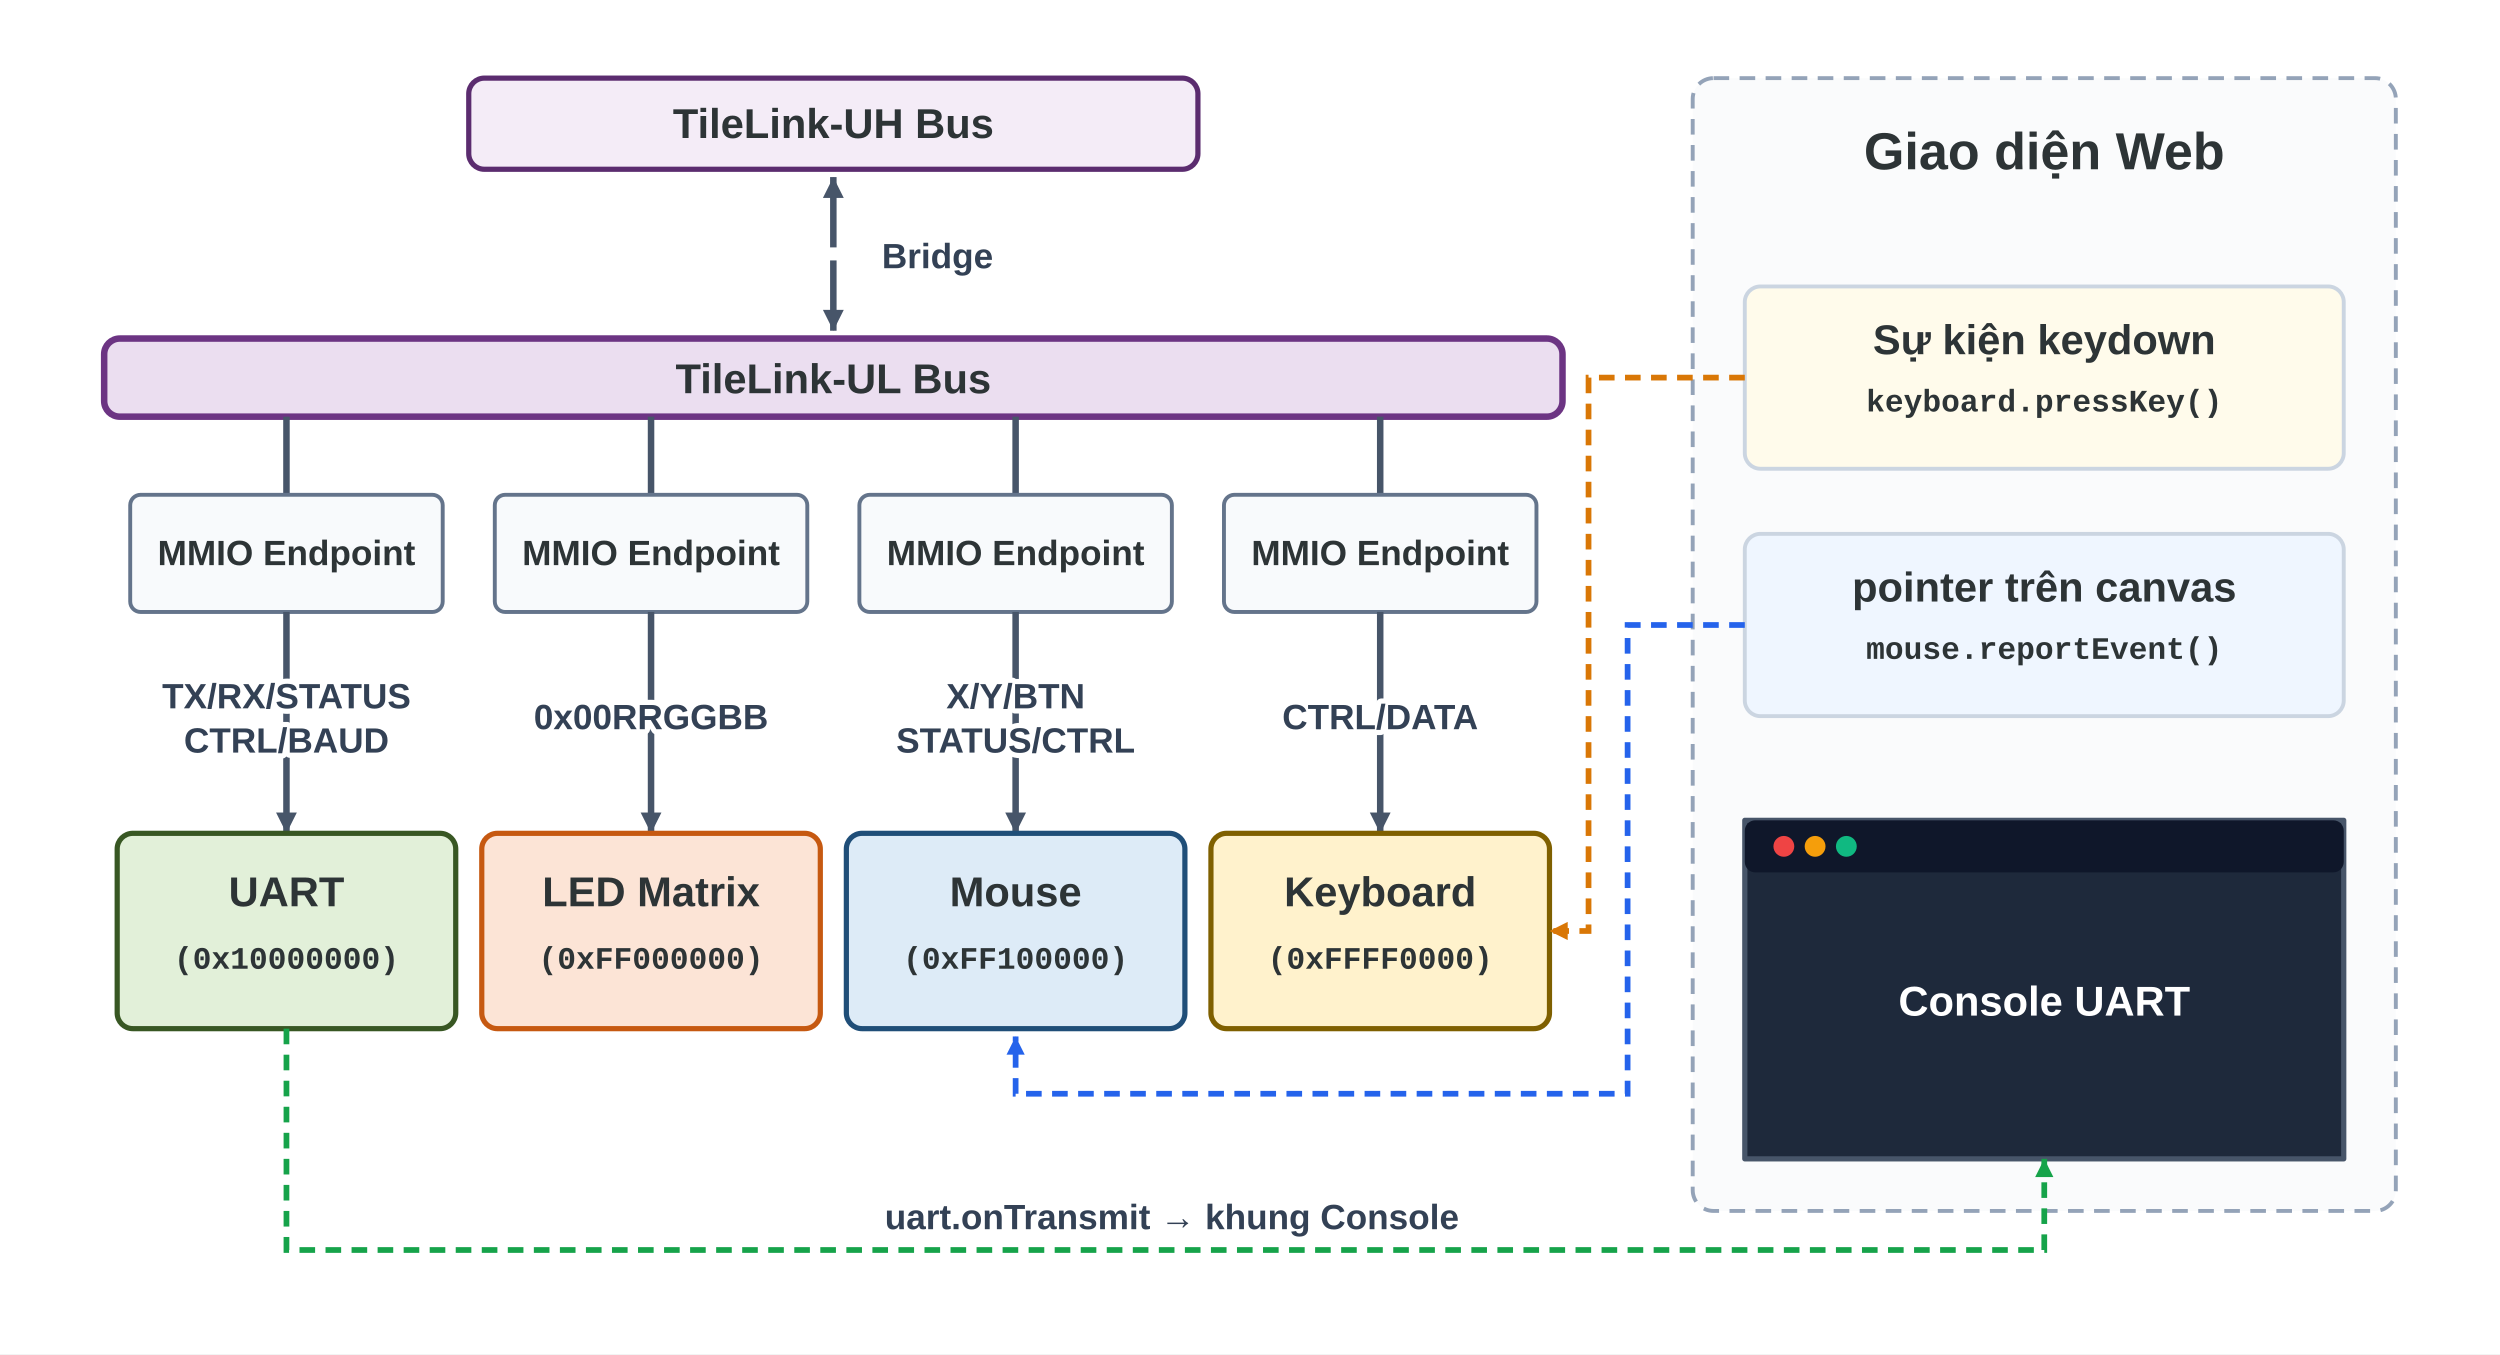
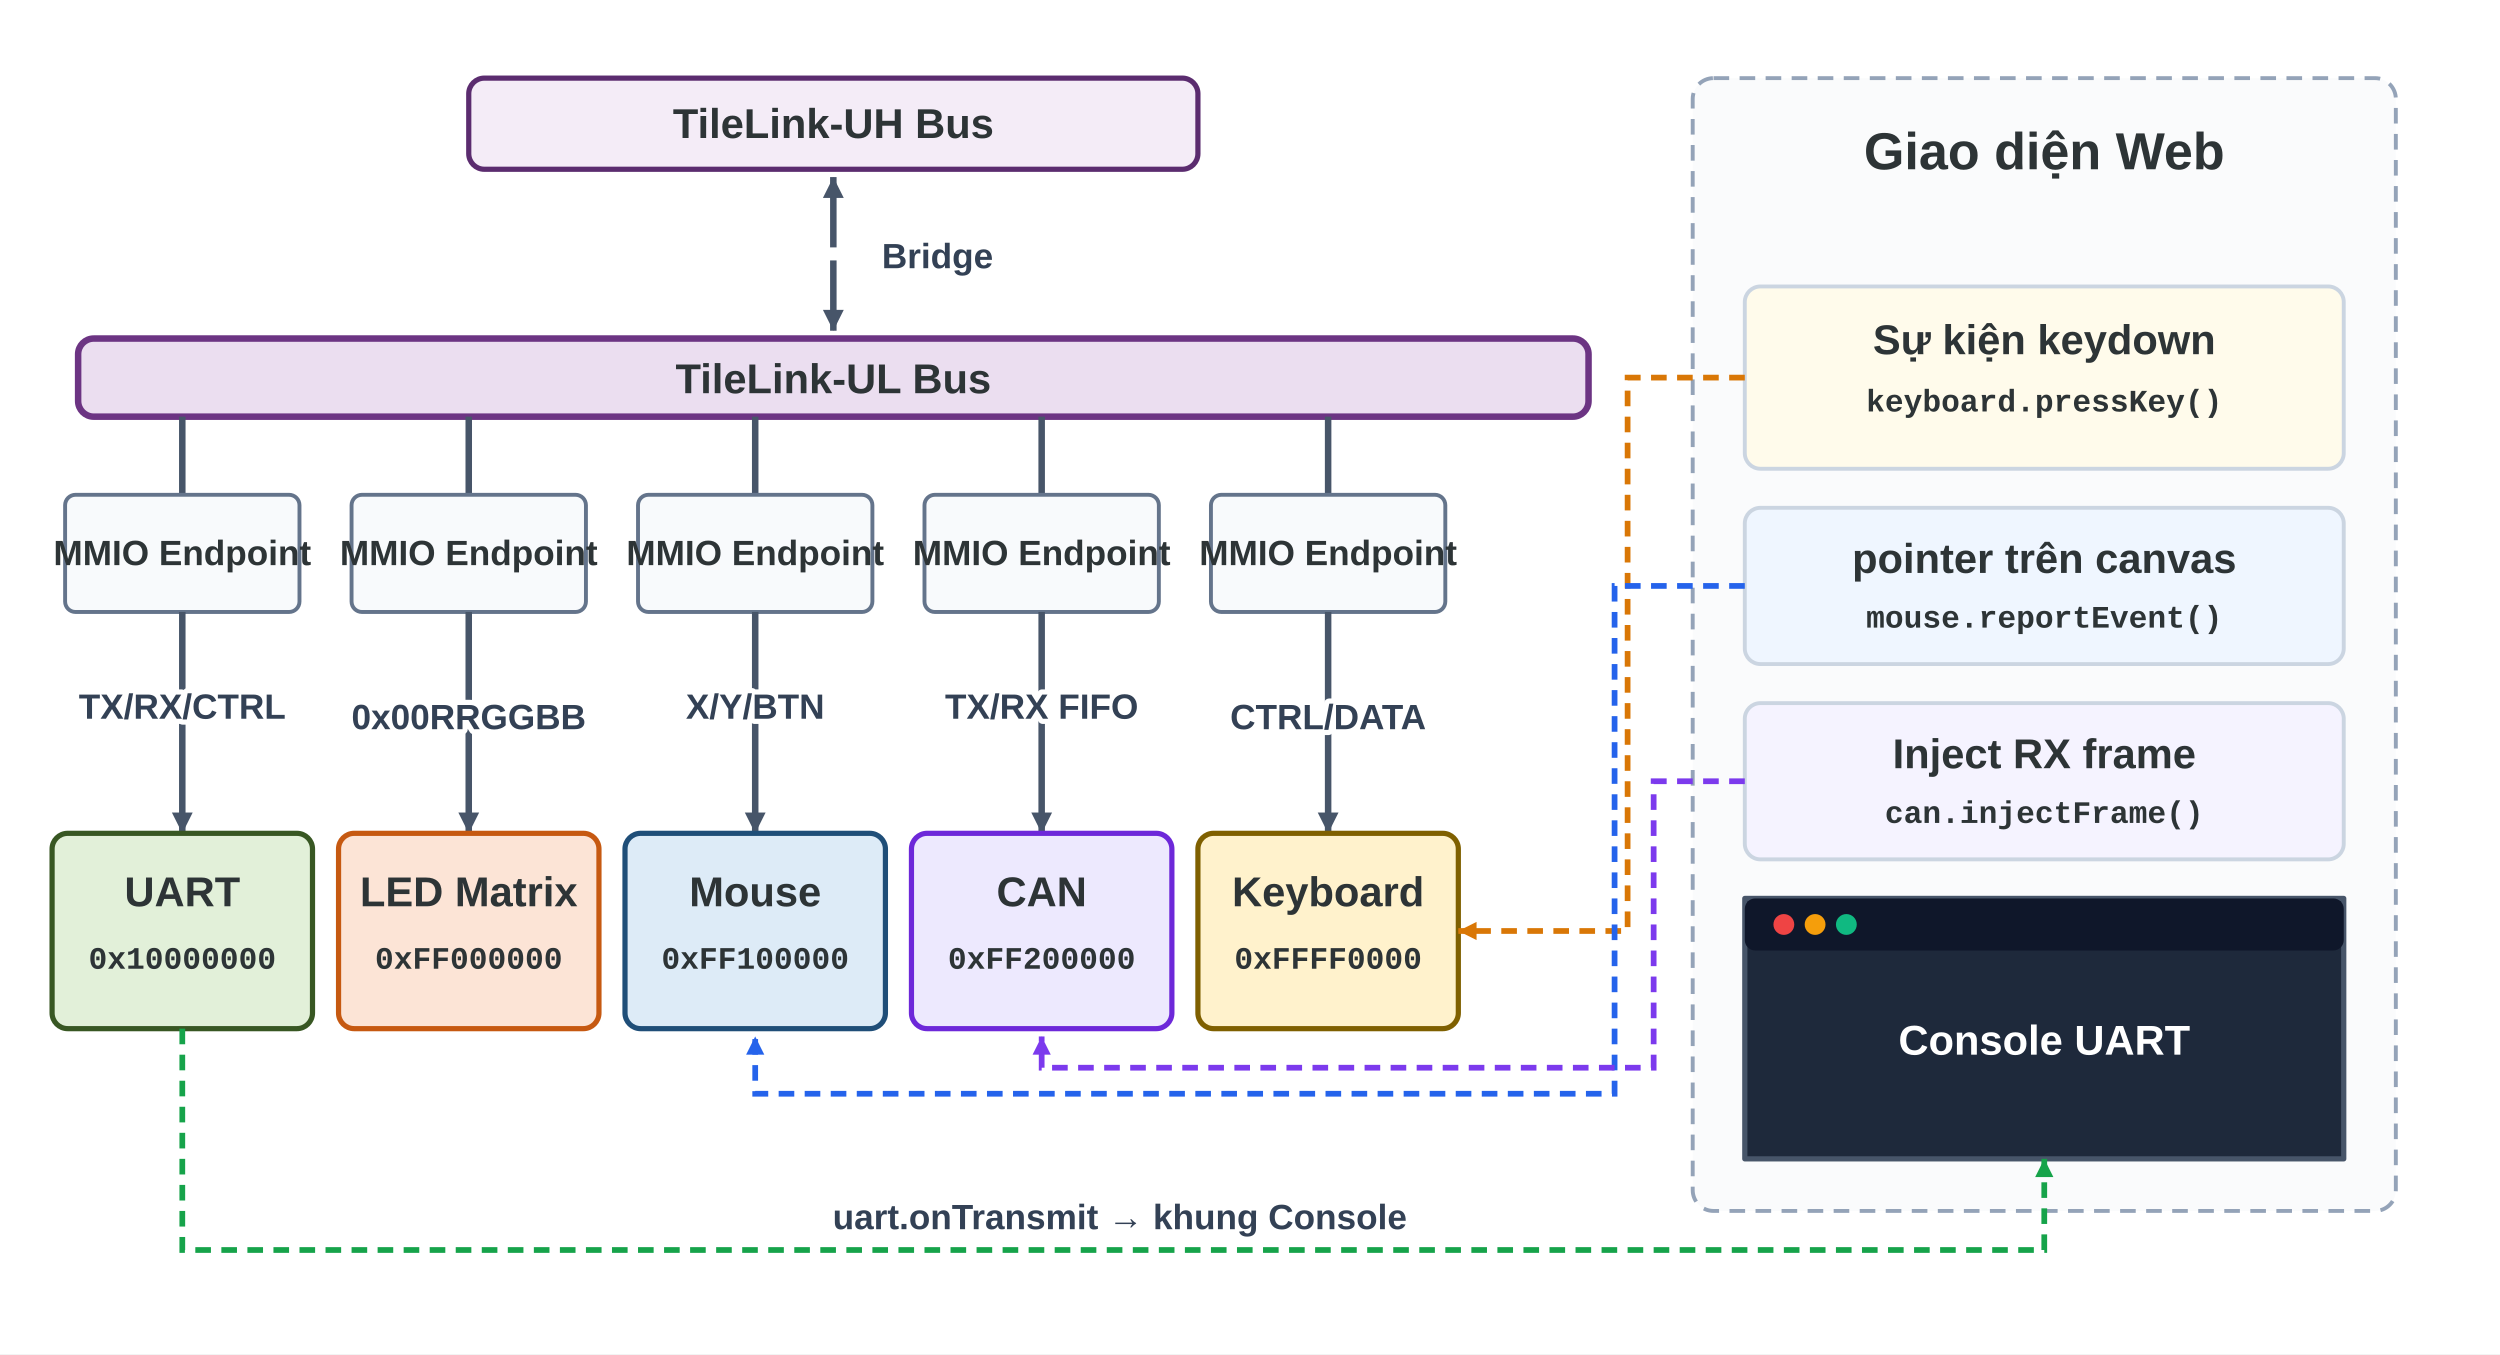
<svg xmlns="http://www.w3.org/2000/svg" width="960" height="520" viewBox="0 0 960 520" font-family="Segoe UI, Arial, sans-serif" role="img" aria-labelledby="title desc">
  <defs>
    <marker id="arrowBridge" markerWidth="10" markerHeight="10" refX="8" refY="4" orient="auto" markerUnits="userSpaceOnUse">
      <path d="M0,0 L8,4 L0,8 Z" fill="#475569" />
    </marker>
    <marker id="arrowKeyboard" markerWidth="9" markerHeight="9" refX="7" refY="3.5" orient="auto" markerUnits="userSpaceOnUse">
      <path d="M0,0 L7,3.5 L0,7 Z" fill="#d97706" />
    </marker>
    <marker id="arrowMouse" markerWidth="9" markerHeight="9" refX="7" refY="3.5" orient="auto" markerUnits="userSpaceOnUse">
      <path d="M0,0 L7,3.5 L0,7 Z" fill="#2563eb" />
    </marker>
    <marker id="arrowUART" markerWidth="9" markerHeight="9" refX="7" refY="3.5" orient="auto" markerUnits="userSpaceOnUse">
      <path d="M0,0 L7,3.5 L0,7 Z" fill="#16a34a" />
+     </marker>
+     <marker id="arrowCAN" markerWidth="9" markerHeight="9" refX="7" refY="3.5" orient="auto" markerUnits="userSpaceOnUse">
+       <path d="M0,0 L7,3.5 L0,7 Z" fill="#7c3aed" />
    </marker>
  </defs>
  <style>
    .bg { fill:#ffffff; }
    .box { stroke:#2d3436; stroke-width:2.0; stroke-linejoin:round; }
    
    /* Bus systems */
    .uhBusBox { fill:#f4ecf7; stroke:#5b2c6f; stroke-width:2.0; stroke-linejoin:round; rx:6px; }
    .ulBusBox { fill:#ebdef0; stroke:#6c3483; stroke-width:2.5; stroke-linejoin:round; rx:6px; }
    
    /* MMIO Endpoints */
    .endpointBox { fill:#f8fafc; stroke:#64748b; stroke-width:1.5; stroke-linejoin:round; rx:4px; }
    
    /* Peripherals */
    .uartBox { fill:#e2f0d9; stroke:#385723; stroke-width:2.0; stroke-linejoin:round; }
    .ledBox { fill:#fce4d6; stroke:#c65911; stroke-width:2.0; stroke-linejoin:round; }
    .mouseBox { fill:#ddebf7; stroke:#1f4e78; stroke-width:2.0; stroke-linejoin:round; }
+     .canBox { fill:#ede9fe; stroke:#6d28d9; stroke-width:2.0; stroke-linejoin:round; }
    .keyboardBox { fill:#fff2cc; stroke:#7f6000; stroke-width:2.0; stroke-linejoin:round; }
    
    /* Web interface */
    .webWrapper { fill:#fafbfc; stroke:#94a3b8; stroke-width:1.5; stroke-dasharray:6 4; rx:8px; }
    .webEventBox { fill:#ffffff; stroke:#cbd5e1; stroke-width:1.5; stroke-linejoin:round; }
    .terminalBox { fill:#1e293b; stroke:#475569; stroke-width:2.0; stroke-linejoin:round; }
    
    /* Paths */
    .pathNormal { fill:none; stroke:#475569; stroke-width:2.5; marker-end:url(#arrowBridge); }
    .pathLineOnly { fill:none; stroke:#475569; stroke-width:2.5; }
    
    /* Text styles (optimized for printing) */
    .titleText { font-family:"Segoe UI", Arial, sans-serif; font-size:20px; fill:#2d3436; font-weight:800; text-anchor:middle; }
    .bodyText { font-family:"Segoe UI", Arial, sans-serif; font-size:16px; fill:#2d3436; font-weight:750; text-anchor:middle; }
    .monoText { font-family:Consolas, "Courier New", monospace; font-size:12px; fill:#2d3436; font-weight:700; text-anchor:middle; }
    .labelText { font-family:"Segoe UI", Arial, sans-serif; font-size:13.5px; fill:#2d3436; font-weight:800; text-anchor:middle; }
    .italicText { font-family:"Segoe UI", Arial, sans-serif; font-size:13px; fill:#64748b; font-weight:700; font-style:italic; text-anchor:middle; }
    
    /* Label with white outline to prevent text overlapping line */
    .labelBus {
      paint-order: stroke;
      stroke: #ffffff;
      stroke-width: 4px;
      stroke-linejoin: round;
      fill: #334155;
    }
  </style>
  <rect class="bg" width="960" height="520" />
  <rect class="uhBusBox" x="180" y="30" width="280" height="35" />
  <text x="320" y="53" class="bodyText" font-weight="bold" fill="#5b2c6f">TileLink-UH Bus</text>
  <path d="M 320,95 V 68" fill="none" stroke="#475569" stroke-width="2.5" marker-end="url(#arrowBridge)" />
  <path d="M 320,100 V 127" fill="none" stroke="#475569" stroke-width="2.5" marker-end="url(#arrowBridge)" />
  <text x="360" y="103" class="labelText labelBus" text-anchor="start" fill="#475569" font-weight="bold">Bridge</text>
-   <rect class="ulBusBox" x="40" y="130" width="560" height="30" />
+   <rect class="ulBusBox" x="30" y="130" width="580" height="30" />
  <text x="320" y="151" class="bodyText" font-weight="bold" fill="#6c3483">TileLink-UL Bus</text>
-   <path d="M 110,160 V 190" class="pathLineOnly" />
-   <rect class="endpointBox" x="50" y="190" width="120" height="45" />
-   <text x="110" y="217" class="labelText" font-size="12px">MMIO Endpoint</text>
-   <path d="M 110,235 V 320" fill="none" stroke="#475569" stroke-width="2.5" marker-end="url(#arrowBridge)" />
-   <text x="110" y="272" class="labelText labelBus" font-size="11px">TX/RX/STATUS</text>
-   <text x="110" y="289" class="labelText labelBus" font-size="11px">CTRL/BAUD</text>
-   <path d="M 250,160 V 190" class="pathLineOnly" />
-   <rect class="endpointBox" x="190" y="190" width="120" height="45" />
-   <text x="250" y="217" class="labelText" font-size="12px">MMIO Endpoint</text>
-   <path d="M 250,235 V 320" fill="none" stroke="#475569" stroke-width="2.5" marker-end="url(#arrowBridge)" />
-   <text x="250" y="280" class="labelText labelBus" font-size="11px">0x00RRGGBB</text>
-   <path d="M 390,160 V 190" class="pathLineOnly" />
-   <rect class="endpointBox" x="330" y="190" width="120" height="45" />
-   <text x="390" y="217" class="labelText" font-size="12px">MMIO Endpoint</text>
-   <path d="M 390,235 V 320" fill="none" stroke="#475569" stroke-width="2.5" marker-end="url(#arrowBridge)" />
-   <text x="390" y="272" class="labelText labelBus" font-size="11px">X/Y/BTN</text>
-   <text x="390" y="289" class="labelText labelBus" font-size="11px">STATUS/CTRL</text>
-   <path d="M 530,160 V 190" class="pathLineOnly" />
-   <rect class="endpointBox" x="470" y="190" width="120" height="45" />
-   <text x="530" y="217" class="labelText" font-size="12px">MMIO Endpoint</text>
-   <path d="M 530,235 V 320" fill="none" stroke="#475569" stroke-width="2.5" marker-end="url(#arrowBridge)" />
-   <text x="530" y="280" class="labelText labelBus" font-size="11px">CTRL/DATA</text>
-   <rect class="box uartBox" x="45" y="320" width="130" height="75" rx="6" />
-   <text x="110" y="348" class="bodyText" font-weight="bold" fill="#1e3a1e">UART</text>
-   <text x="110" y="372" class="monoText" font-size="11.5px" fill="#2d3748">(0x10000000)</text>
-   <rect class="box ledBox" x="185" y="320" width="130" height="75" rx="6" />
-   <text x="250" y="348" class="bodyText" font-weight="bold" fill="#3a1e1a">LED Matrix</text>
-   <text x="250" y="372" class="monoText" font-size="11.5px" fill="#2d3748">(0xFF000000)</text>
-   <rect class="box mouseBox" x="325" y="320" width="130" height="75" rx="6" />
-   <text x="390" y="348" class="bodyText" font-weight="bold" fill="#122a3a">Mouse</text>
-   <text x="390" y="372" class="monoText" font-size="11.5px" fill="#2d3748">(0xFF100000)</text>
-   <rect class="box keyboardBox" x="465" y="320" width="130" height="75" rx="6" />
-   <text x="530" y="348" class="bodyText" font-weight="bold" fill="#3a3012">Keyboard</text>
-   <text x="530" y="372" class="monoText" font-size="11.5px" fill="#2d3748">(0xFFFF0000)</text>
+   <path d="M 70,160 V 190" class="pathLineOnly" />
+   <rect class="endpointBox" x="25" y="190" width="90" height="45" />
+   <text x="70" y="217" class="labelText" font-size="11px">MMIO Endpoint</text>
+   <path d="M 70,235 V 320" fill="none" stroke="#475569" stroke-width="2.5" marker-end="url(#arrowBridge)" />
+   <text x="70" y="276" class="labelText labelBus" font-size="10px">TX/RX/CTRL</text>
+   <path d="M 180,160 V 190" class="pathLineOnly" />
+   <rect class="endpointBox" x="135" y="190" width="90" height="45" />
+   <text x="180" y="217" class="labelText" font-size="11px">MMIO Endpoint</text>
+   <path d="M 180,235 V 320" fill="none" stroke="#475569" stroke-width="2.5" marker-end="url(#arrowBridge)" />
+   <text x="180" y="280" class="labelText labelBus" font-size="10px">0x00RRGGBB</text>
+   <path d="M 290,160 V 190" class="pathLineOnly" />
+   <rect class="endpointBox" x="245" y="190" width="90" height="45" />
+   <text x="290" y="217" class="labelText" font-size="11px">MMIO Endpoint</text>
+   <path d="M 290,235 V 320" fill="none" stroke="#475569" stroke-width="2.5" marker-end="url(#arrowBridge)" />
+   <text x="290" y="276" class="labelText labelBus" font-size="10px">X/Y/BTN</text>
+   <path d="M 400,160 V 190" class="pathLineOnly" />
+   <rect class="endpointBox" x="355" y="190" width="90" height="45" />
+   <text x="400" y="217" class="labelText" font-size="11px">MMIO Endpoint</text>
+   <path d="M 400,235 V 320" fill="none" stroke="#475569" stroke-width="2.5" marker-end="url(#arrowBridge)" />
+   <text x="400" y="276" class="labelText labelBus" font-size="10px">TX/RX FIFO</text>
+   <path d="M 510,160 V 190" class="pathLineOnly" />
+   <rect class="endpointBox" x="465" y="190" width="90" height="45" />
+   <text x="510" y="217" class="labelText" font-size="11px">MMIO Endpoint</text>
+   <path d="M 510,235 V 320" fill="none" stroke="#475569" stroke-width="2.5" marker-end="url(#arrowBridge)" />
+   <text x="510" y="280" class="labelText labelBus" font-size="10px">CTRL/DATA</text>
+   <rect class="box uartBox" x="20" y="320" width="100" height="75" rx="6" />
+   <text x="70" y="348" class="bodyText" font-weight="bold" fill="#1e3a1e">UART</text>
+   <text x="70" y="372" class="monoText" font-size="10px" fill="#2d3748">0x10000000</text>
+   <rect class="box ledBox" x="130" y="320" width="100" height="75" rx="6" />
+   <text x="180" y="348" class="bodyText" font-weight="bold" fill="#3a1e1a">LED Matrix</text>
+   <text x="180" y="372" class="monoText" font-size="10px" fill="#2d3748">0xFF000000</text>
+   <rect class="box mouseBox" x="240" y="320" width="100" height="75" rx="6" />
+   <text x="290" y="348" class="bodyText" font-weight="bold" fill="#122a3a">Mouse</text>
+   <text x="290" y="372" class="monoText" font-size="10px" fill="#2d3748">0xFF100000</text>
+   <rect class="box canBox" x="350" y="320" width="100" height="75" rx="6" />
+   <text x="400" y="348" class="bodyText" font-weight="bold" fill="#4c1d95">CAN</text>
+   <text x="400" y="372" class="monoText" font-size="10px" fill="#2d3748">0xFF200000</text>
+   <rect class="box keyboardBox" x="460" y="320" width="100" height="75" rx="6" />
+   <text x="510" y="348" class="bodyText" font-weight="bold" fill="#3a3012">Keyboard</text>
+   <text x="510" y="372" class="monoText" font-size="10px" fill="#2d3748">0xFFFF0000</text>
  <rect class="webWrapper" x="650" y="30" width="270" height="435" />
  <text x="785" y="65" class="titleText" font-weight="bold" fill="#334155">Giao diện Web</text>
  <rect class="webEventBox" x="670" y="110" width="230" height="70" stroke="#d97706" style="fill:#fffbeb; stroke-width:1.5; rx:6px;" />
  <text x="785" y="136" class="bodyText" font-weight="bold" fill="#b45309">Sự kiện keydown</text>
  <text x="785" y="158" class="monoText" font-size="11px" fill="#b45309">keyboard.pressKey()</text>
-   <rect class="webEventBox" x="670" y="205" width="230" height="70" stroke="#2563eb" style="fill:#eff6ff; stroke-width:1.5; rx:6px;" />
-   <text x="785" y="231" class="bodyText" font-weight="bold" fill="#1d4ed8">pointer trên canvas</text>
-   <text x="785" y="253" class="monoText" font-size="11px" fill="#1d4ed8">mouse.reportEvent()</text>
-   <rect class="terminalBox" x="670" y="315" width="230" height="130" />
-   <rect x="670" y="315" width="230" height="20" fill="#0f172a" rx="4" ry="4" />
-   <circle cx="685" cy="325" r="4" fill="#ef4444" />
-   <circle cx="697" cy="325" r="4" fill="#f59e0b" />
-   <circle cx="709" cy="325" r="4" fill="#10b981" />
-   <text x="785" y="390" style="fill:#ffffff; font-family:'Segoe UI', Arial, sans-serif; font-size:16px; font-weight:bold; text-anchor:middle;">Console UART</text>
-   <path d="M 670,145 H 610 V 357.5 H 595" fill="none" stroke="#d97706" stroke-width="2.2" stroke-dasharray="6 4" marker-end="url(#arrowKeyboard)" />
-   <path d="M 670,240 H 625 V 420 H 390 V 398" fill="none" stroke="#2563eb" stroke-width="2.2" stroke-dasharray="6 4" marker-end="url(#arrowMouse)" />
-   <path d="M 110,395 V 480 H 785 V 445" fill="none" stroke="#16a34a" stroke-width="2.2" stroke-dasharray="6 4" marker-end="url(#arrowUART)" />
-   <text x="450" y="472" class="labelText labelBus" fill="#15803d" text-anchor="middle" font-size="11px" font-weight="bold">uart.onTransmit → khung Console</text>
+   <rect class="webEventBox" x="670" y="195" width="230" height="60" stroke="#2563eb" style="fill:#eff6ff; stroke-width:1.5; rx:6px;" />
+   <text x="785" y="220" class="bodyText" font-weight="bold" fill="#1d4ed8">pointer trên canvas</text>
+   <text x="785" y="241" class="monoText" font-size="11px" fill="#1d4ed8">mouse.reportEvent()</text>
+   <rect class="webEventBox" x="670" y="270" width="230" height="60" stroke="#7c3aed" style="fill:#f5f3ff; stroke-width:1.5; rx:6px;" />
+   <text x="785" y="295" class="bodyText" font-weight="bold" fill="#6d28d9">Inject RX frame</text>
+   <text x="785" y="316" class="monoText" font-size="11px" fill="#6d28d9">can.injectFrame()</text>
+   <rect class="terminalBox" x="670" y="345" width="230" height="100" />
+   <rect x="670" y="345" width="230" height="20" fill="#0f172a" rx="4" ry="4" />
+   <circle cx="685" cy="355" r="4" fill="#ef4444" />
+   <circle cx="697" cy="355" r="4" fill="#f59e0b" />
+   <circle cx="709" cy="355" r="4" fill="#10b981" />
+   <text x="785" y="405" style="fill:#ffffff; font-family:'Segoe UI', Arial, sans-serif; font-size:16px; font-weight:bold; text-anchor:middle;">Console UART</text>
+   <path d="M 670,145 H 625 V 357.5 H 560" fill="none" stroke="#d97706" stroke-width="2.2" stroke-dasharray="6 4" marker-end="url(#arrowKeyboard)" />
+   <path d="M 670,225 H 620 V 420 H 290 V 398" fill="none" stroke="#2563eb" stroke-width="2.2" stroke-dasharray="6 4" marker-end="url(#arrowMouse)" />
+   <path d="M 670,300 H 635 V 410 H 400 V 398" fill="none" stroke="#7c3aed" stroke-width="2.2" stroke-dasharray="6 4" marker-end="url(#arrowCAN)" />
+   <path d="M 70,395 V 480 H 785 V 445" fill="none" stroke="#16a34a" stroke-width="2.2" stroke-dasharray="6 4" marker-end="url(#arrowUART)" />
+   <text x="430" y="472" class="labelText labelBus" fill="#15803d" text-anchor="middle" font-size="11px" font-weight="bold">uart.onTransmit → khung Console</text>
</svg>
